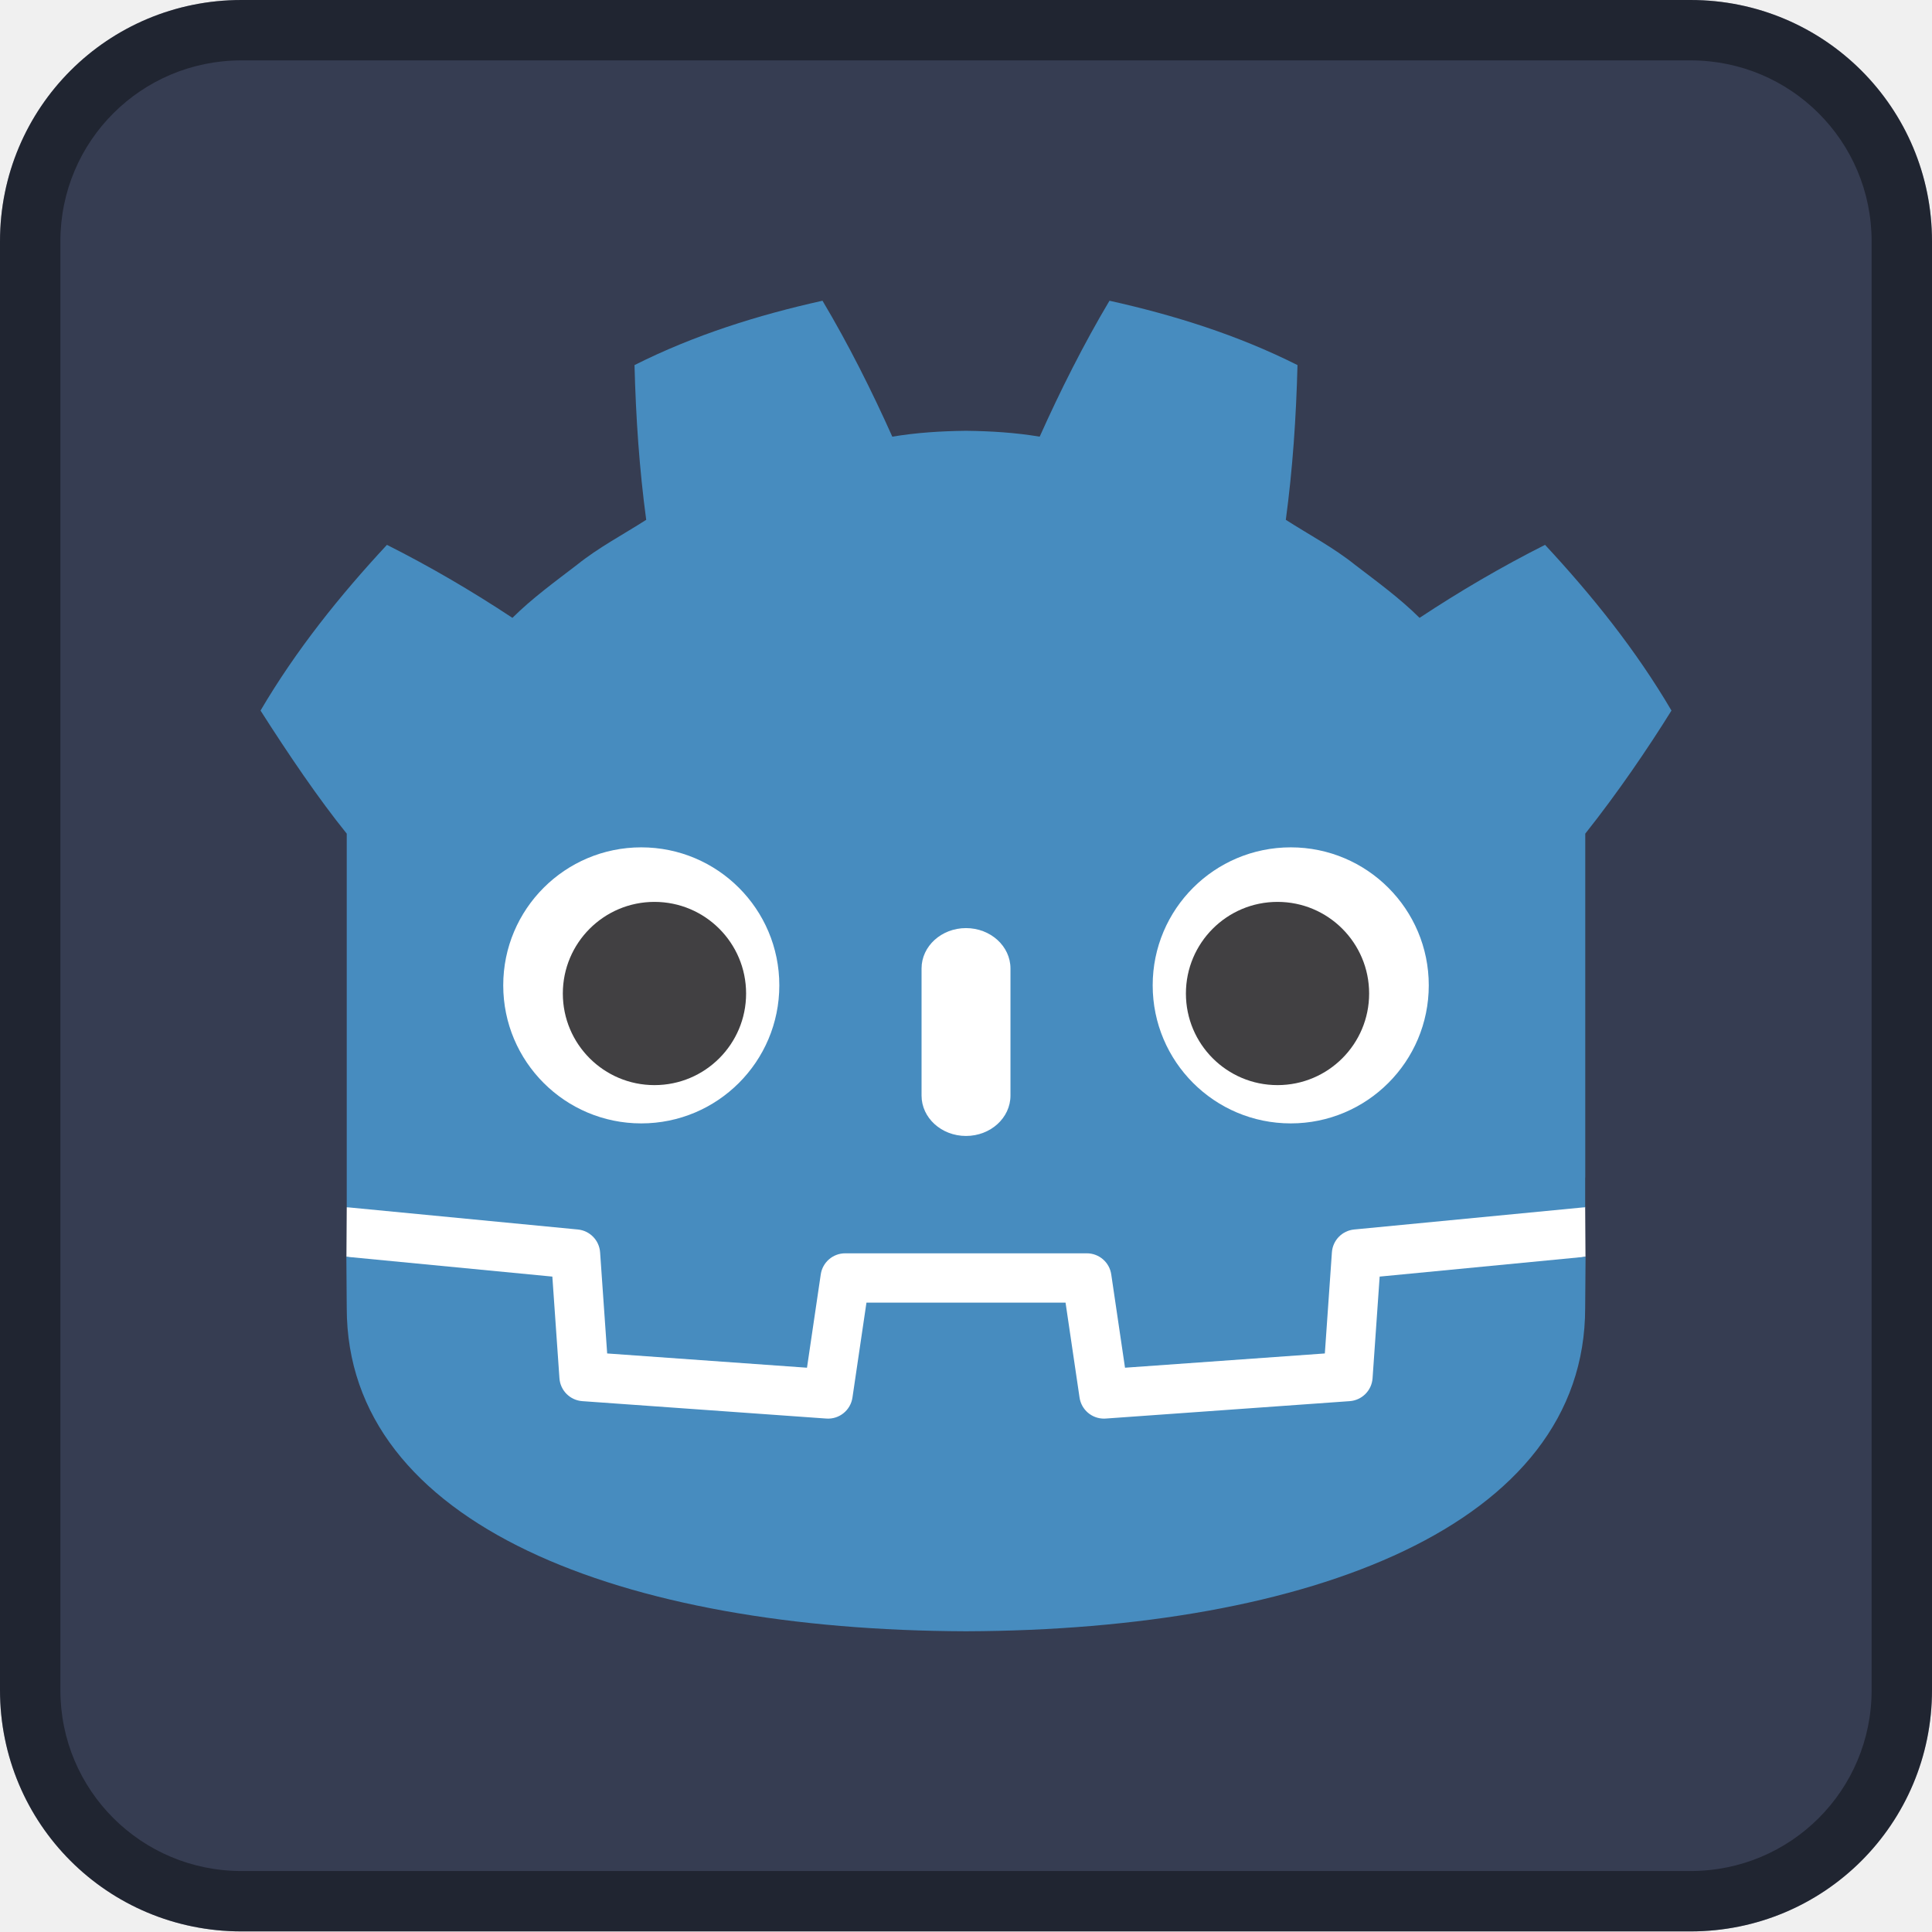
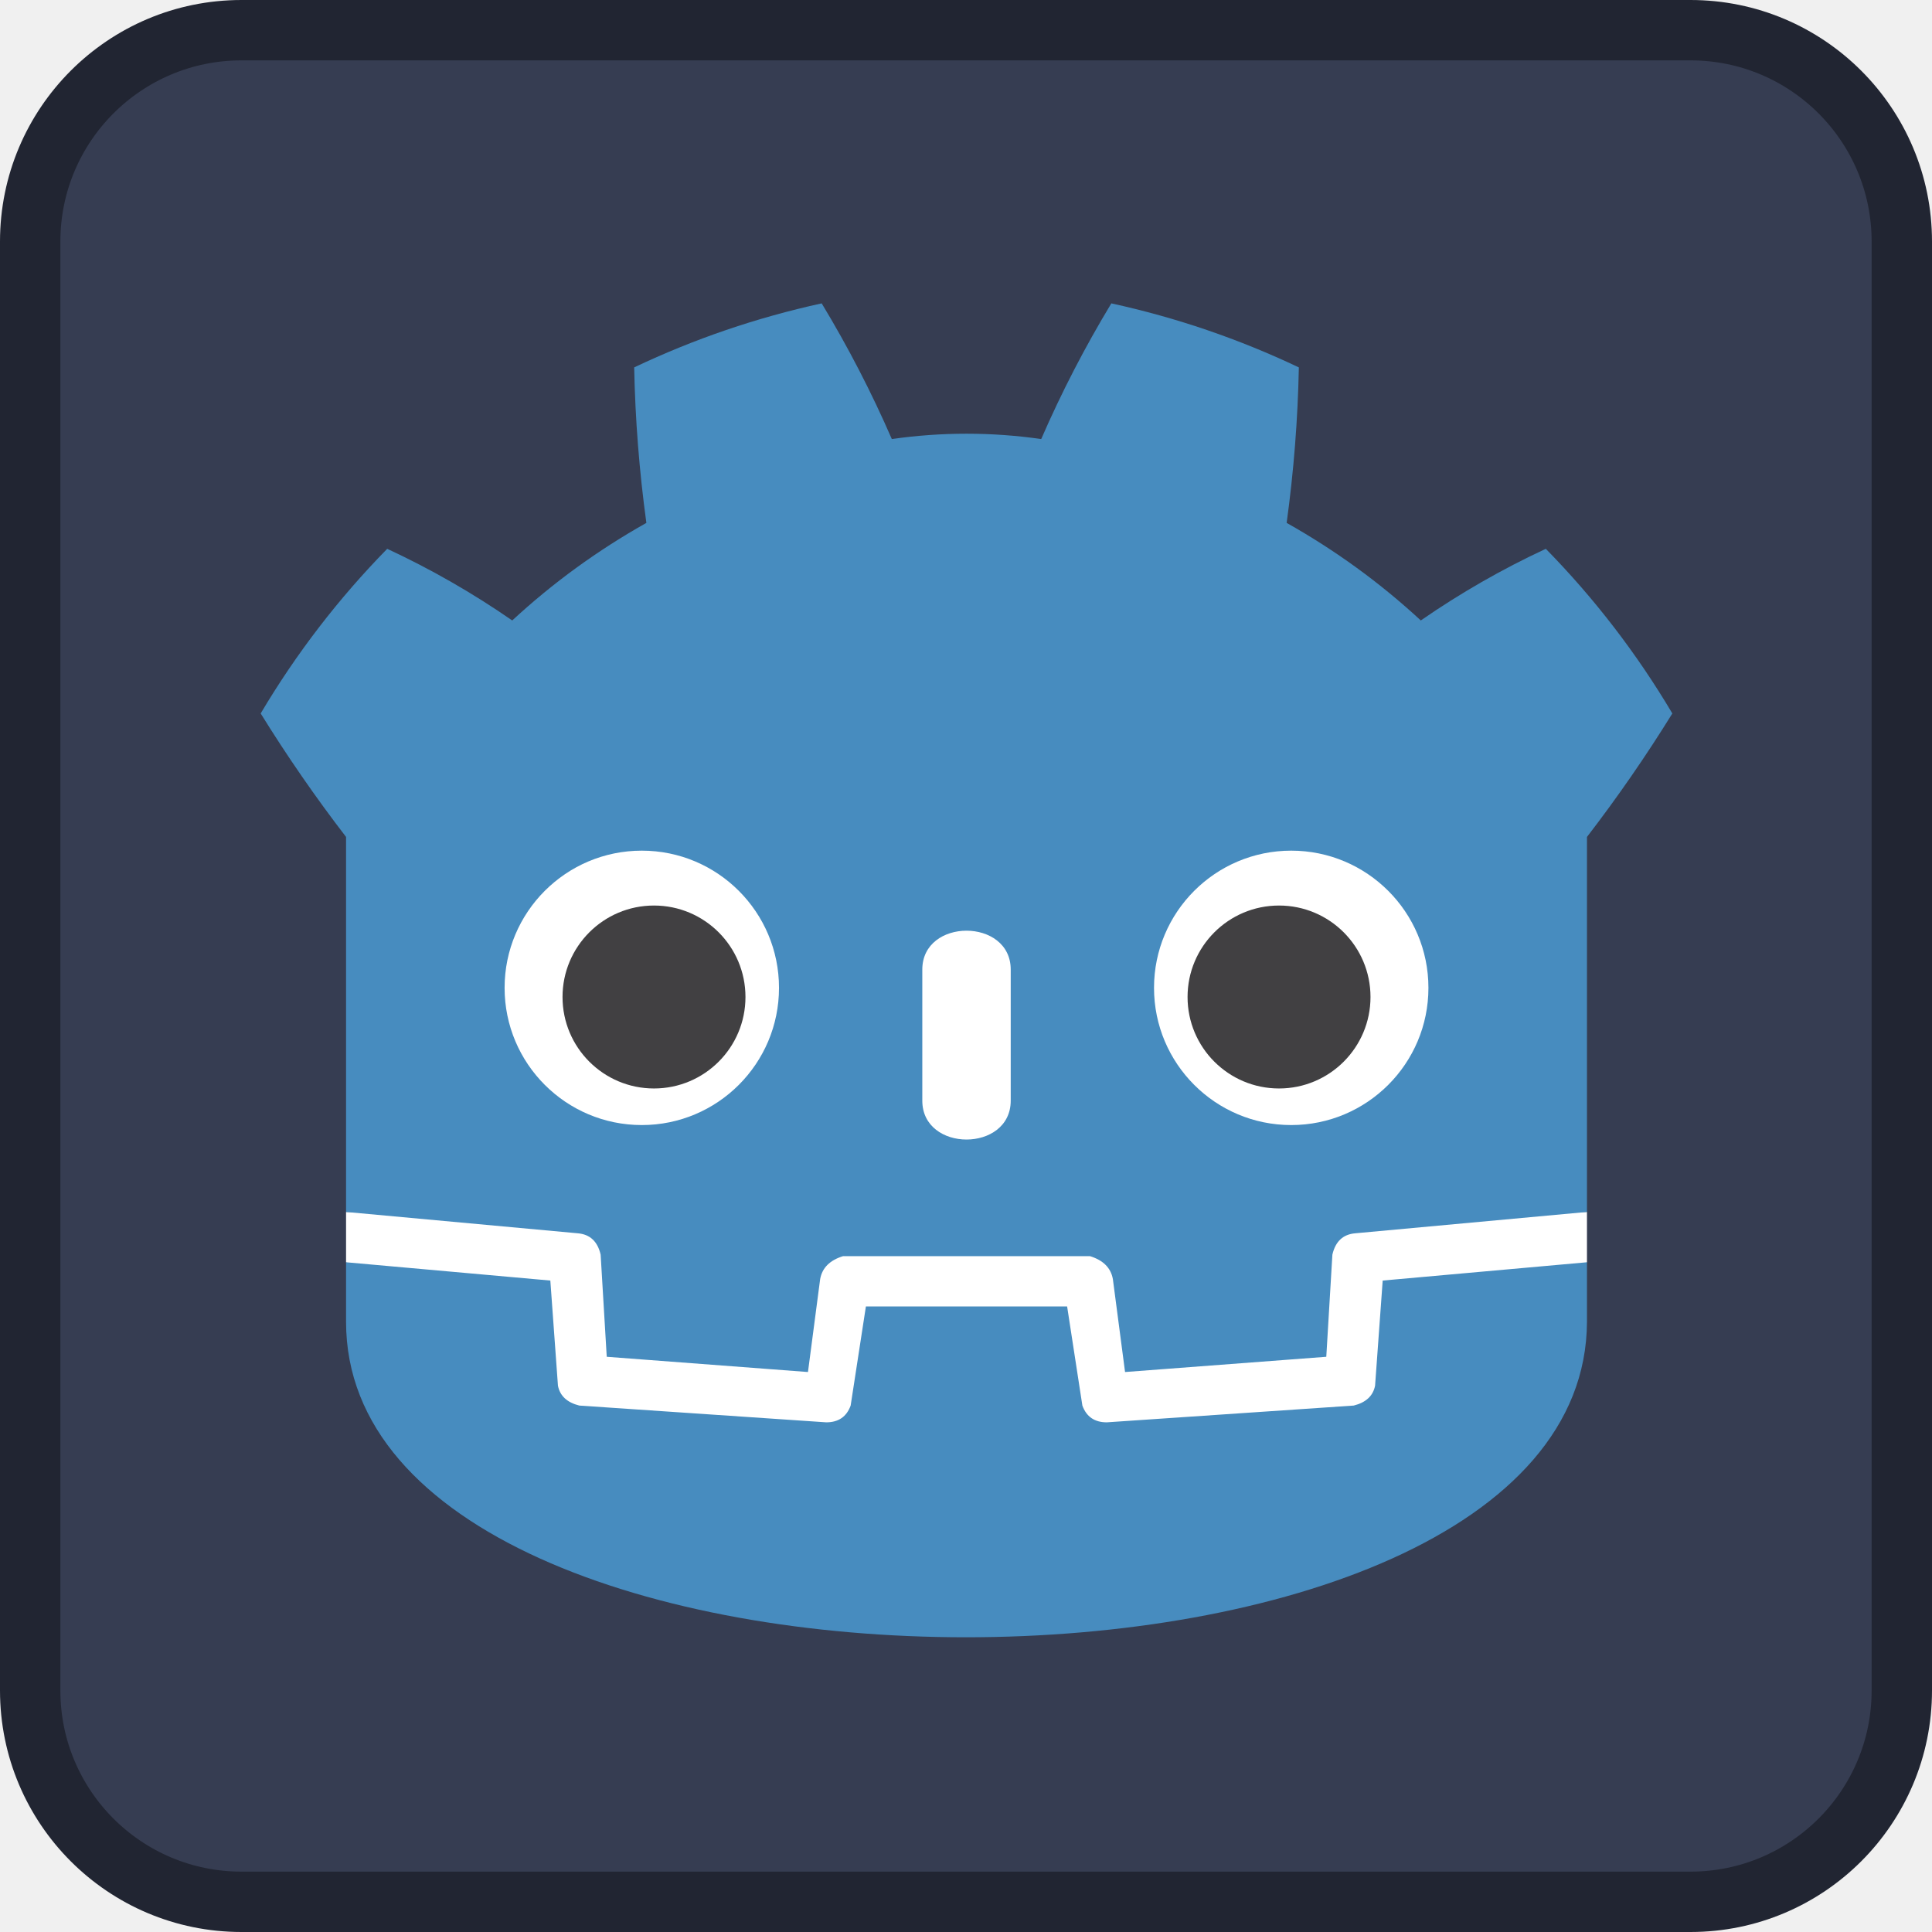
- <svg xmlns="http://www.w3.org/2000/svg" height="128" width="128">
-   <g transform="translate(32 32)">
-     <path d="m-16-32c-8.86 0-16 7.13-16 15.99v95.98c0 8.86 7.13 15.99 16 15.99h96c8.86 0 16-7.13 16-15.99v-95.98c0-8.85-7.14-15.99-16-15.99z" fill="#363d52" />
-     <path d="m-16-32c-8.86 0-16 7.13-16 15.99v95.98c0 8.86 7.13 15.99 16 15.99h96c8.86 0 16-7.13 16-15.99v-95.98c0-8.85-7.14-15.99-16-15.99zm0 4h96c6.64 0 12 5.35 12 11.99v95.98c0 6.64-5.35 11.99-12 11.99h-96c-6.64 0-12-5.35-12-11.99v-95.98c0-6.64 5.36-11.99 12-11.99z" fill-opacity=".4" />
+ <svg xmlns="http://www.w3.org/2000/svg" width="128" height="128">
+   <rect width="124" height="124" x="2" y="2" fill="#363d52" stroke="#212532" stroke-width="4" rx="14" />
+   <g fill="#fff" transform="translate(12.322 12.322)scale(.101)">
+     <path d="M105 673v33q407 354 814 0v-33z" />
+     <path fill="#478cbf" d="m105 673 152 14q12 1 15 14l4 67 132 10 8-61q2-11 15-15h162q13 4 15 15l8 61 132-10 4-67q3-13 15-14l152-14V427q30-39 56-81-35-59-83-108-43 20-82 47-40-37-88-64 7-51 8-102-59-28-123-42-26 43-46 89-49-7-98 0-20-46-46-89-64 14-123 42 1 51 8 102-48 27-88 64-39-27-82-47-48 49-83 108 26 42 56 81zm0 33v39c0 276 813 276 814 0v-39l-134 12-5 69q-2 10-14 13l-162 11q-12 0-16-11l-10-65H446l-10 65q-4 11-16 11l-162-11q-12-3-14-13l-5-69z" />
+     <path d="M483 600c0 34 58 34 58 0v-86c0-34-58-34-58 0z" />
+     <circle cx="725" cy="526" r="90" />
+     <circle cx="299" cy="526" r="90" />
  </g>
-   <g stroke-width="9.927" transform="matrix(.1007308 0 0 .1007308 12.42592 2.256365)">
-     <path d="m0 0s-.325 1.994-.515 1.976l-36.182-3.491c-2.879-.278-5.115-2.574-5.317-5.459l-.994-14.247-27.992-1.997-1.904 12.912c-.424 2.872-2.932 5.037-5.835 5.037h-38.188c-2.902 0-5.41-2.165-5.834-5.037l-1.905-12.912-27.992 1.997-.994 14.247c-.202 2.886-2.438 5.182-5.317 5.46l-36.2 3.49c-.187.018-.324-1.978-.511-1.978l-.049-7.83 30.658-4.944 1.004-14.374c.203-2.91 2.551-5.263 5.463-5.472l38.551-2.75c.146-.01.29-.016.434-.016 2.897 0 5.401 2.166 5.825 5.038l1.959 13.286h28.005l1.959-13.286c.423-2.871 2.93-5.037 5.831-5.037.142 0 .284.005.423.015l38.556 2.75c2.911.209 5.26 2.562 5.463 5.472l1.003 14.374 30.645 4.966z" fill="#fff" transform="matrix(4.162611 0 0 -4.162611 919.2406 771.6719)" />
-     <path d="m0 0v-47.514-6.035-5.492c.108-.001.216-.005.323-.015l36.196-3.49c1.896-.183 3.382-1.709 3.514-3.609l1.116-15.978 31.574-2.253 2.175 14.747c.282 1.912 1.922 3.329 3.856 3.329h38.188c1.933 0 3.573-1.417 3.855-3.329l2.175-14.747 31.575 2.253 1.115 15.978c.133 1.9 1.618 3.425 3.514 3.609l36.182 3.49c.107.01.214.014.322.015v4.711l.015.005v54.325c5.097 6.416 9.923 13.494 13.621 19.449-5.651 9.62-12.575 18.217-19.976 26.182-6.864-3.455-13.531-7.369-19.828-11.534-3.151 3.132-6.7 5.694-10.186 8.372-3.425 2.751-7.285 4.768-10.946 7.118 1.09 8.117 1.629 16.108 1.846 24.448-9.446 4.754-19.519 7.906-29.708 10.17-4.068-6.837-7.788-14.241-11.028-21.479-3.842.642-7.702.88-11.567.926v.006c-.027 0-.052-.006-.075-.006-.024 0-.049.006-.073.006v-.006c-3.872-.046-7.729-.284-11.572-.926-3.238 7.238-6.956 14.642-11.03 21.479-10.184-2.264-20.258-5.416-29.703-10.17.216-8.34.755-16.331 1.848-24.448-3.668-2.35-7.523-4.367-10.949-7.118-3.481-2.678-7.036-5.24-10.188-8.372-6.297 4.165-12.962 8.079-19.828 11.534-7.401-7.965-14.321-16.562-19.974-26.182 4.443-6.974 9.208-13.983 13.621-19.449z" fill="#478cbf" transform="matrix(4.162611 0 0 -4.162611 104.6989 525.907)" />
-     <path d="m0 0-1.121-16.063c-.135-1.936-1.675-3.477-3.611-3.616l-38.555-2.751c-.094-.007-.188-.01-.281-.01-1.916 0-3.569 1.406-3.852 3.33l-2.211 14.994h-31.459l-2.211-14.994c-.297-2.018-2.101-3.469-4.133-3.32l-38.555 2.751c-1.936.139-3.476 1.68-3.611 3.616l-1.121 16.063-32.547 3.138c.015-3.498.06-7.33.06-8.093 0-34.374 43.605-50.896 97.781-51.086h.066.067c54.176.19 97.766 16.712 97.766 51.086 0 .777.047 4.593.063 8.093z" fill="#478cbf" transform="matrix(4.162611 0 0 -4.162611 784.0714 817.2428)" />
-     <path d="m0 0c0-12.052-9.765-21.815-21.813-21.815-12.042 0-21.81 9.763-21.81 21.815 0 12.044 9.768 21.802 21.81 21.802 12.048 0 21.813-9.758 21.813-21.802" fill="#fff" transform="matrix(4.162611 0 0 -4.162611 389.2148 625.671)" />
-     <path d="m0 0c0-7.994-6.479-14.473-14.479-14.473-7.996 0-14.479 6.479-14.479 14.473s6.483 14.479 14.479 14.479c8 0 14.479-6.485 14.479-14.479" fill="#414042" transform="matrix(4.162611 0 0 -4.162611 367.3669 631.0568)" />
-     <path d="m0 0c-3.878 0-7.021 2.858-7.021 6.381v20.081c0 3.52 3.143 6.381 7.021 6.381s7.028-2.861 7.028-6.381v-20.081c0-3.523-3.15-6.381-7.028-6.381" fill="#fff" transform="matrix(4.162611 0 0 -4.162611 511.9934 724.7395)" />
-     <path d="m0 0c0-12.052 9.765-21.815 21.815-21.815 12.041 0 21.808 9.763 21.808 21.815 0 12.044-9.767 21.802-21.808 21.802-12.05 0-21.815-9.758-21.815-21.802" fill="#fff" transform="matrix(4.162611 0 0 -4.162611 634.7871 625.671)" />
-     <path d="m0 0c0-7.994 6.477-14.473 14.471-14.473 8.002 0 14.479 6.479 14.479 14.473s-6.477 14.479-14.479 14.479c-7.994 0-14.471-6.485-14.471-14.479" fill="#414042" transform="matrix(4.162611 0 0 -4.162611 656.6406 631.0568)" />
+   <g fill="#414042" transform="translate(12.322 12.322)scale(.101)">
+     <circle cx="307" cy="532" r="60" />
+     <circle cx="717" cy="532" r="60" />
  </g>
</svg>
